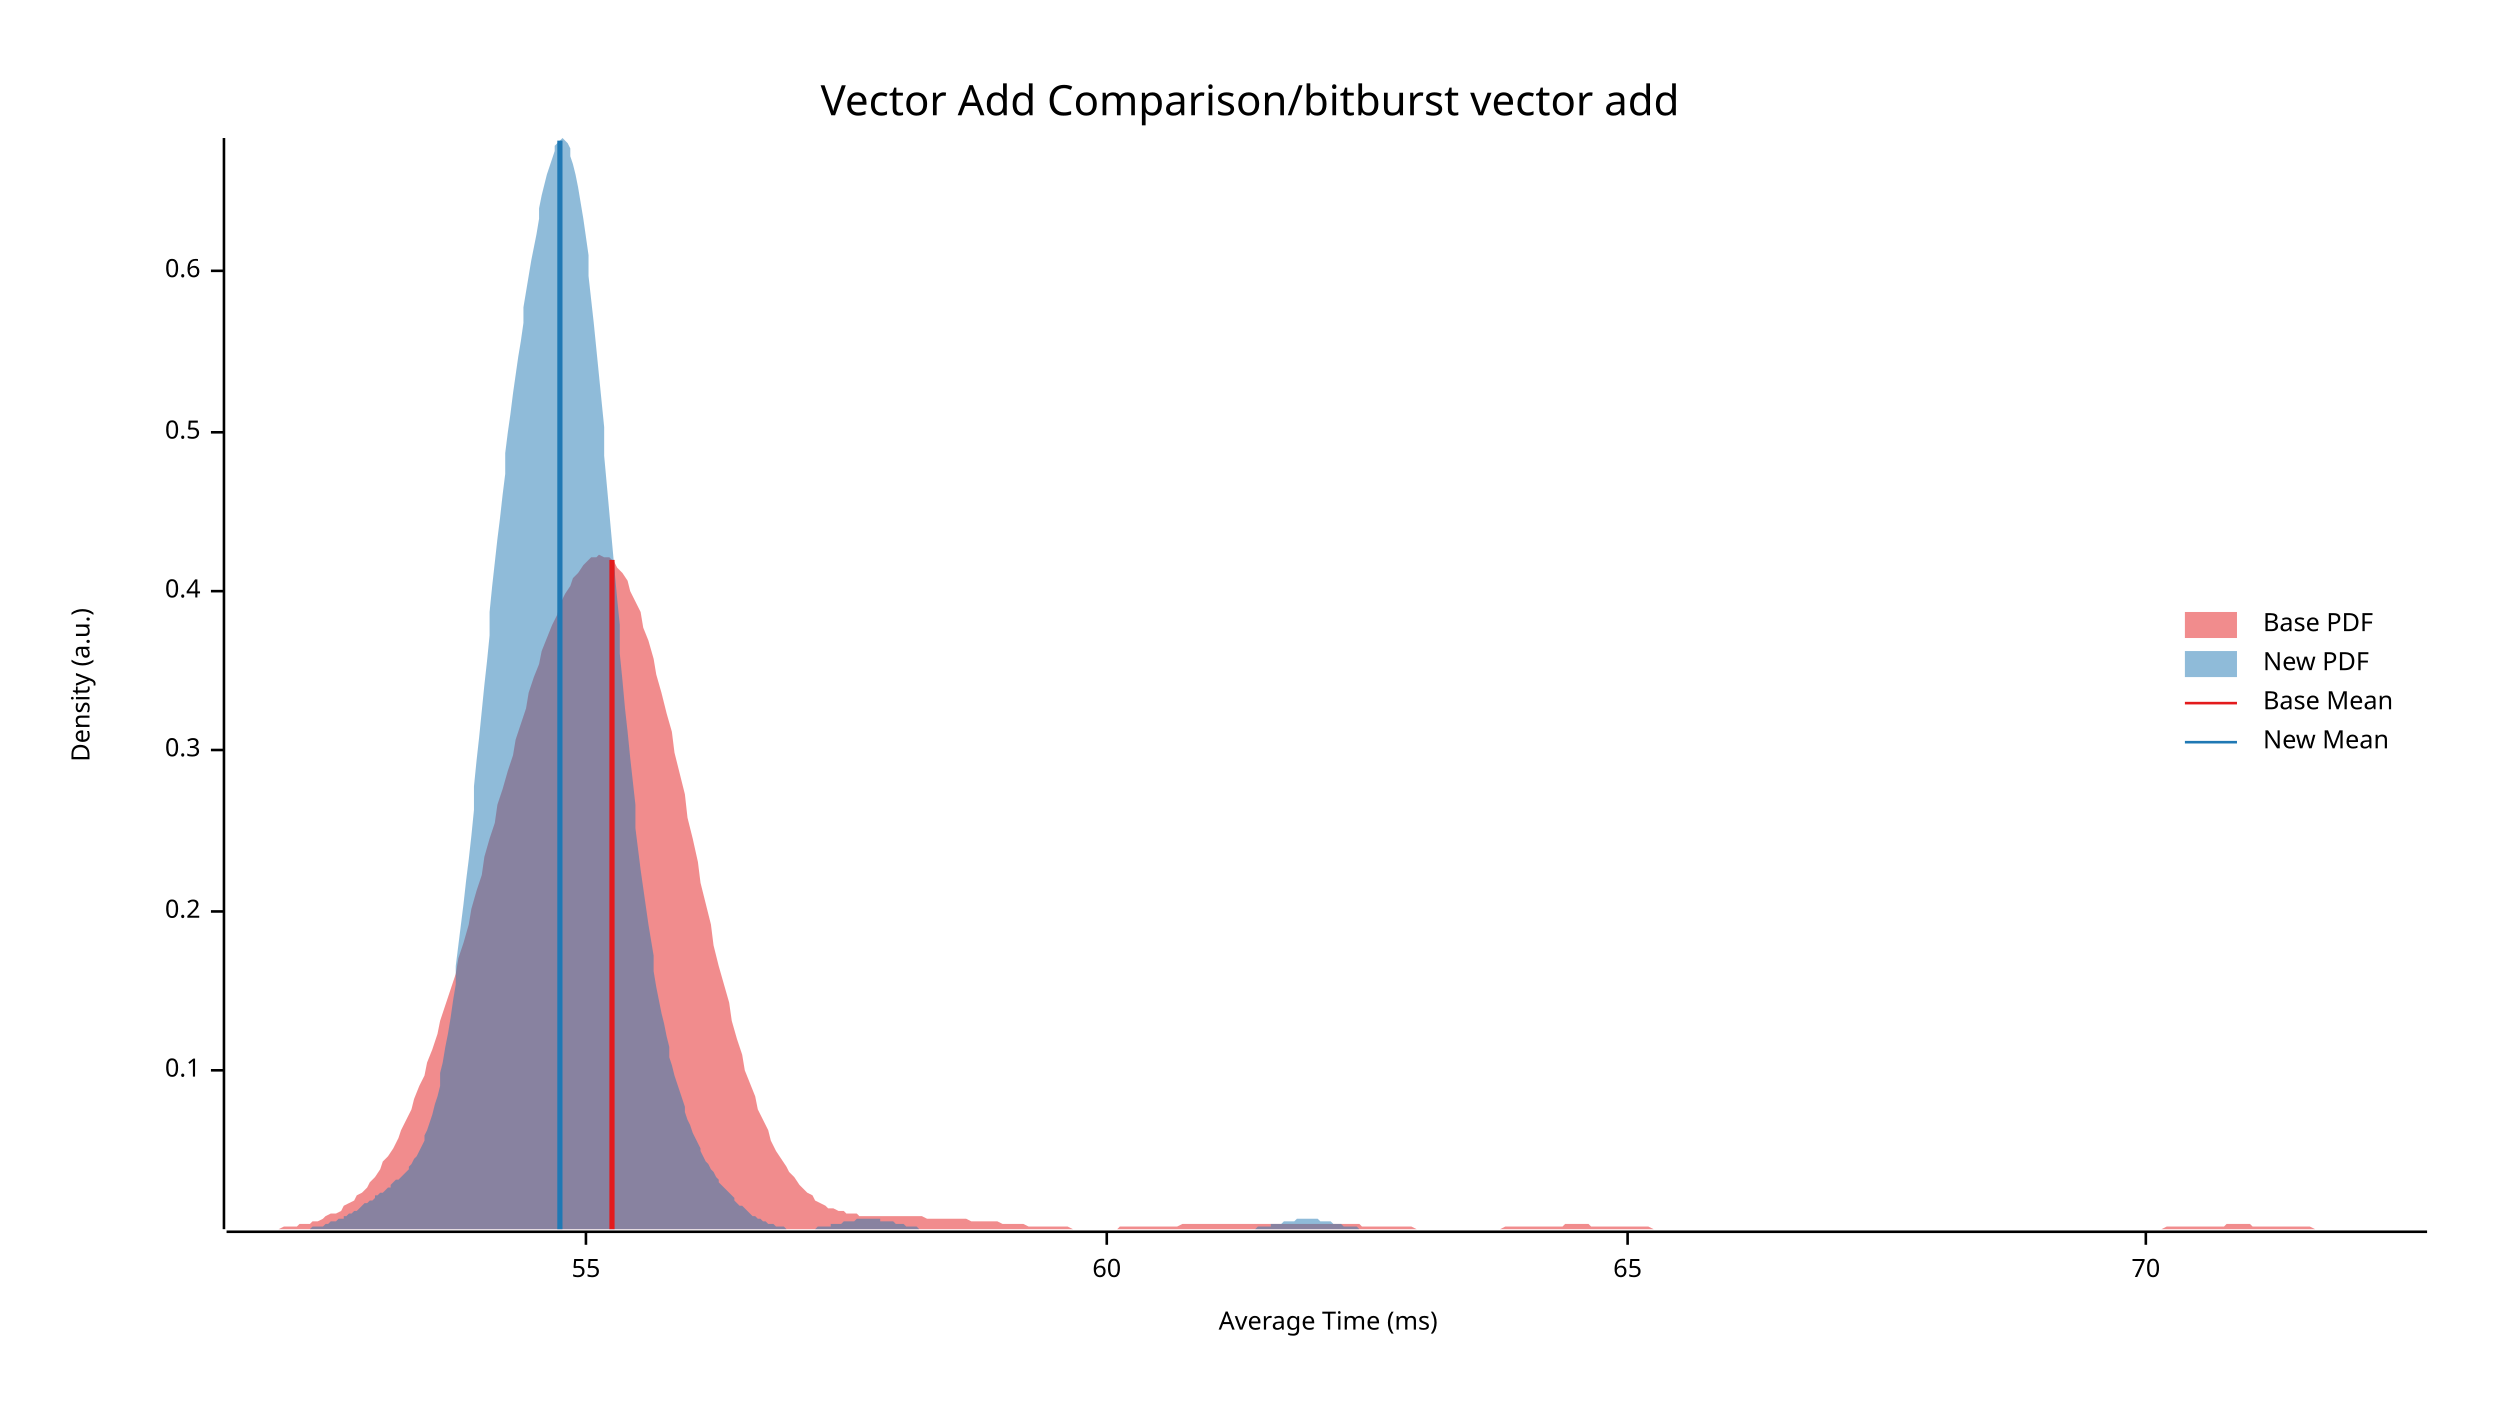
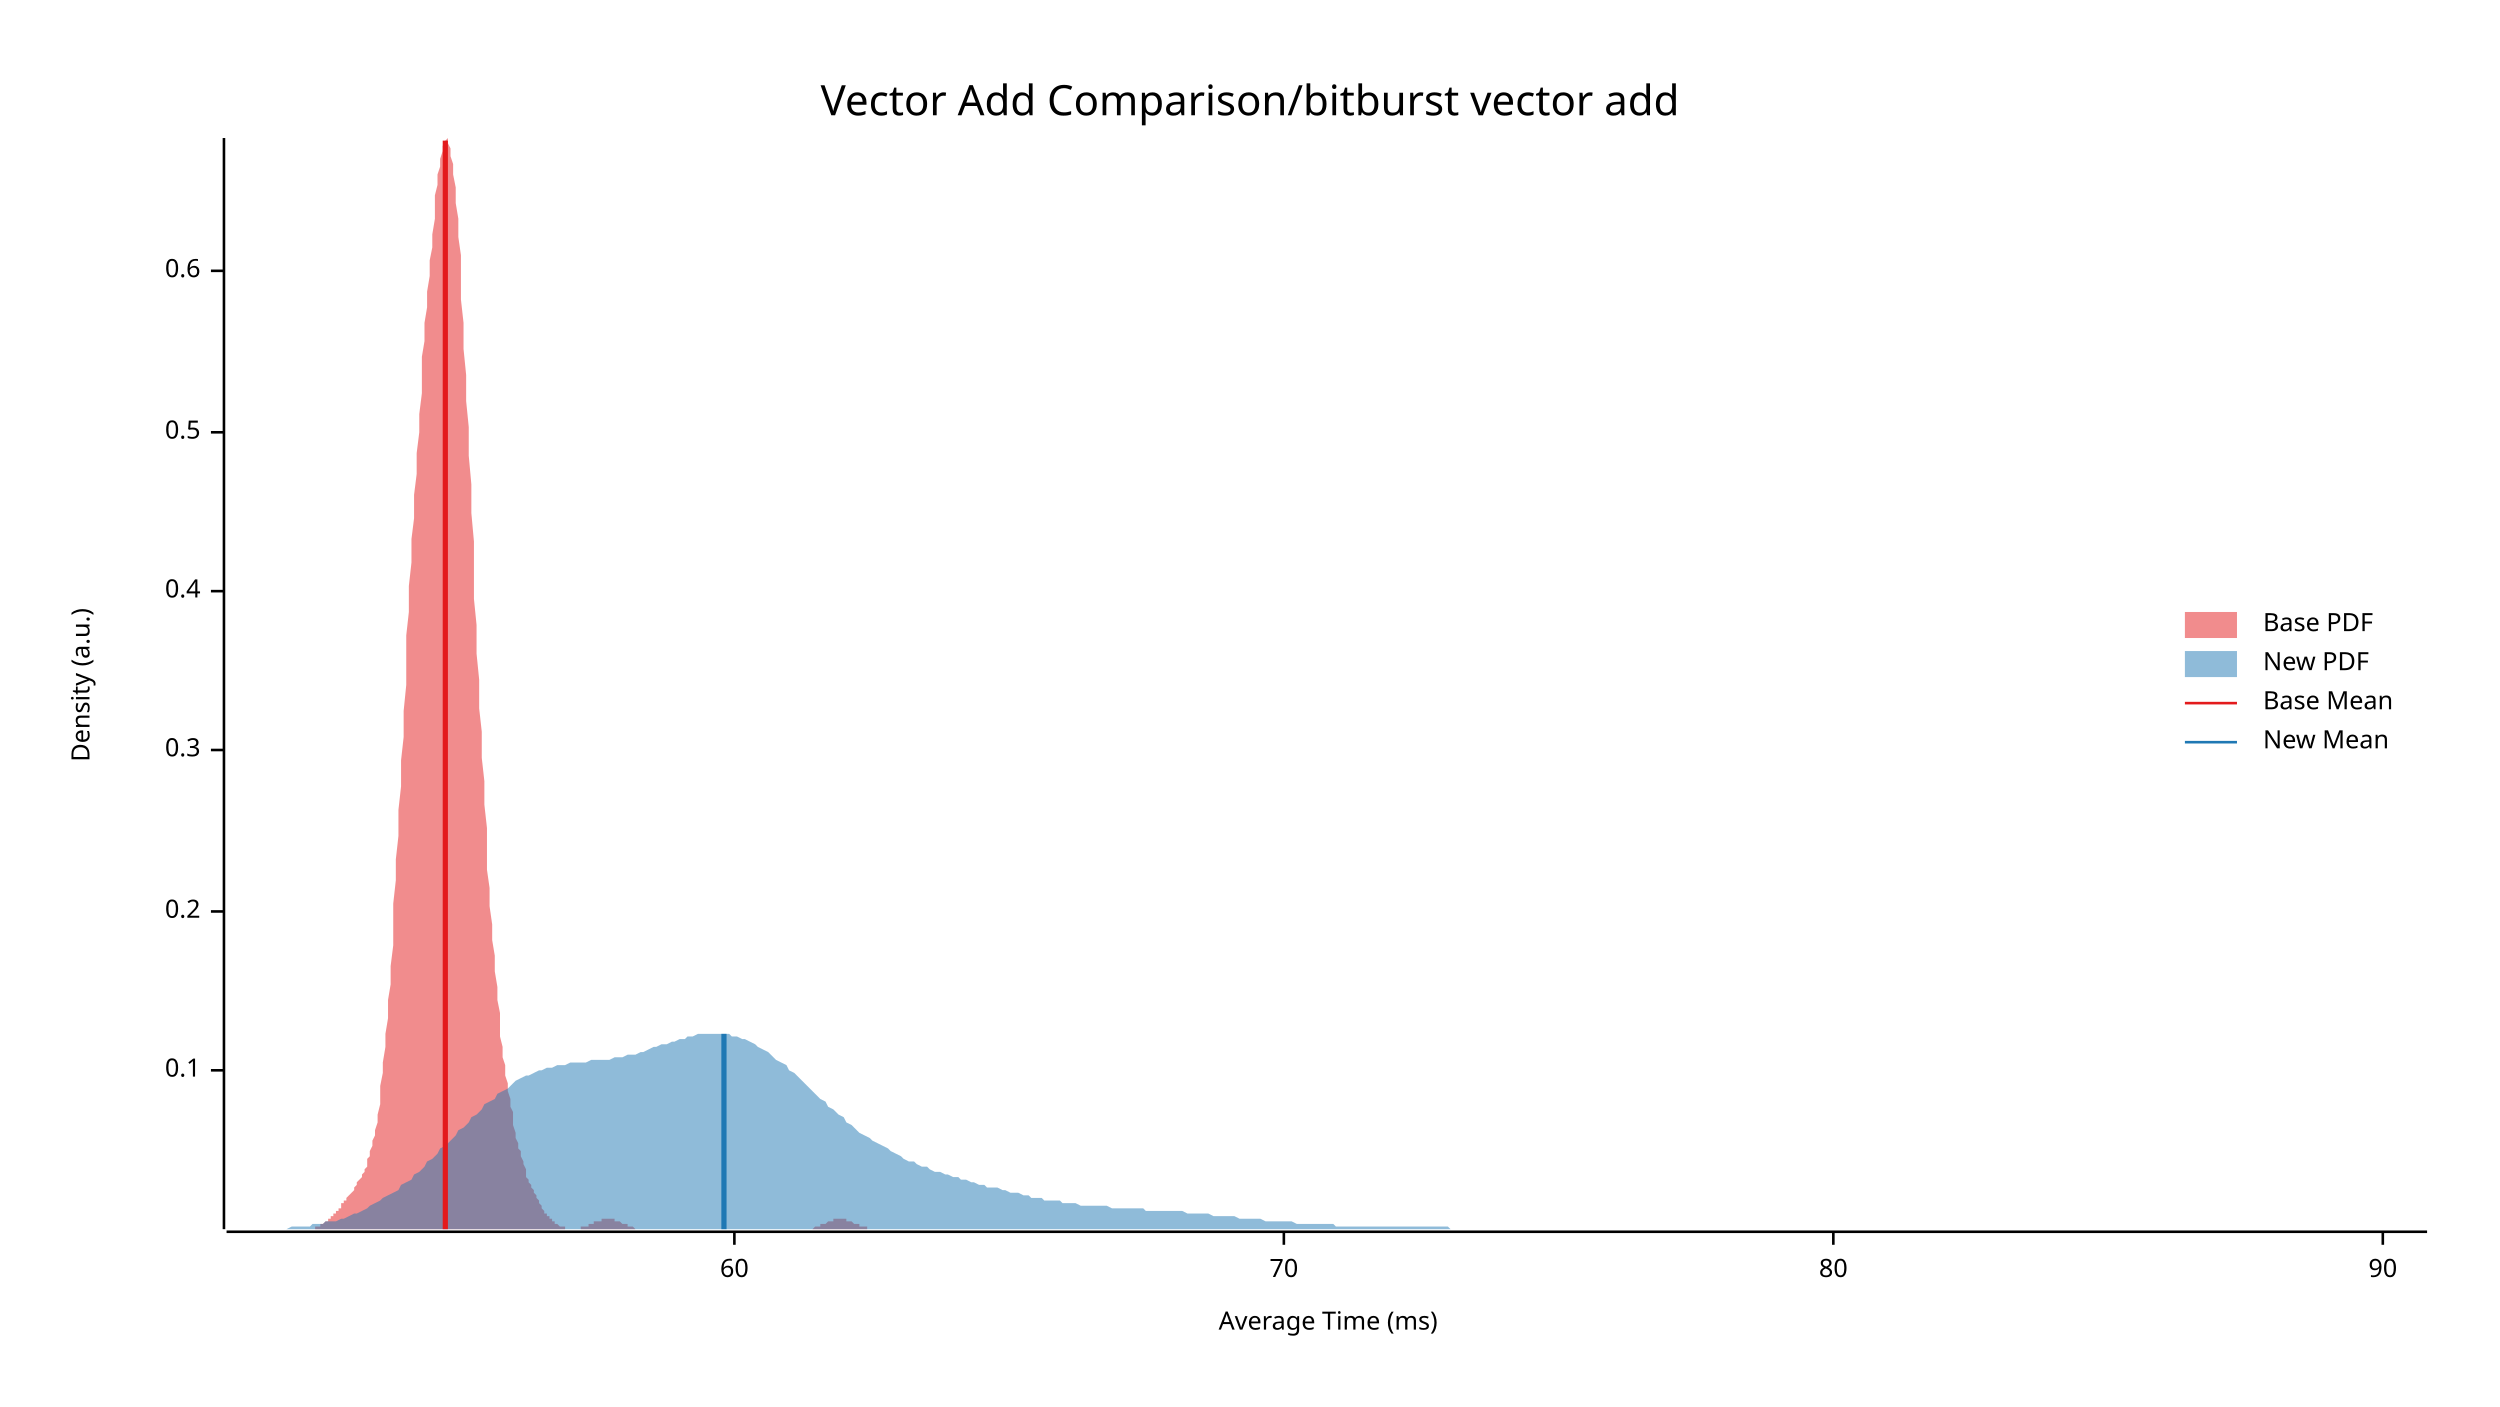
<svg xmlns="http://www.w3.org/2000/svg" width="960" height="540" viewBox="0 0 960 540">
  <text x="480" y="32" dy="0.76em" text-anchor="middle" font-family="sans-serif" font-size="16.129" opacity="1" fill="#000000">
Vector Add Comparison/bitburst vector add
</text>
  <text x="27" y="263" dy="0.76em" text-anchor="middle" font-family="sans-serif" font-size="9.677" opacity="1" fill="#000000" transform="rotate(270, 27, 263)">
Density (a.u.)
</text>
  <text x="510" y="513" dy="-0.5ex" text-anchor="middle" font-family="sans-serif" font-size="9.677" opacity="1" fill="#000000">
Average Time (ms)
</text>
  <polyline fill="none" opacity="1" stroke="#000000" stroke-width="1" points="86,53 86,472 " />
  <text x="77" y="411" dy="0.5ex" text-anchor="end" font-family="sans-serif" font-size="9.677" opacity="1" fill="#000000">
0.1
</text>
  <polyline fill="none" opacity="1" stroke="#000000" stroke-width="1" points="81,411 86,411 " />
  <text x="77" y="350" dy="0.5ex" text-anchor="end" font-family="sans-serif" font-size="9.677" opacity="1" fill="#000000">
0.2
</text>
  <polyline fill="none" opacity="1" stroke="#000000" stroke-width="1" points="81,350 86,350 " />
  <text x="77" y="288" dy="0.5ex" text-anchor="end" font-family="sans-serif" font-size="9.677" opacity="1" fill="#000000">
0.3
</text>
  <polyline fill="none" opacity="1" stroke="#000000" stroke-width="1" points="81,288 86,288 " />
  <text x="77" y="227" dy="0.5ex" text-anchor="end" font-family="sans-serif" font-size="9.677" opacity="1" fill="#000000">
0.4
</text>
  <polyline fill="none" opacity="1" stroke="#000000" stroke-width="1" points="81,227 86,227 " />
  <text x="77" y="166" dy="0.5ex" text-anchor="end" font-family="sans-serif" font-size="9.677" opacity="1" fill="#000000">
0.5
</text>
  <polyline fill="none" opacity="1" stroke="#000000" stroke-width="1" points="81,166 86,166 " />
  <text x="77" y="104" dy="0.5ex" text-anchor="end" font-family="sans-serif" font-size="9.677" opacity="1" fill="#000000">
0.6
</text>
  <polyline fill="none" opacity="1" stroke="#000000" stroke-width="1" points="81,104 86,104 " />
  <polyline fill="none" opacity="1" stroke="#000000" stroke-width="1" points="87,473 932,473 " />
-   <text x="225" y="483" dy="0.76em" text-anchor="middle" font-family="sans-serif" font-size="9.677" opacity="1" fill="#000000">
- 55
- </text>
-   <polyline fill="none" opacity="1" stroke="#000000" stroke-width="1" points="225,473 225,478 " />
-   <text x="425" y="483" dy="0.76em" text-anchor="middle" font-family="sans-serif" font-size="9.677" opacity="1" fill="#000000">
+   <text x="282" y="483" dy="0.76em" text-anchor="middle" font-family="sans-serif" font-size="9.677" opacity="1" fill="#000000">
60
</text>
-   <polyline fill="none" opacity="1" stroke="#000000" stroke-width="1" points="425,473 425,478 " />
-   <text x="625" y="483" dy="0.76em" text-anchor="middle" font-family="sans-serif" font-size="9.677" opacity="1" fill="#000000">
- 65
- </text>
-   <polyline fill="none" opacity="1" stroke="#000000" stroke-width="1" points="625,473 625,478 " />
-   <text x="824" y="483" dy="0.76em" text-anchor="middle" font-family="sans-serif" font-size="9.677" opacity="1" fill="#000000">
+   <polyline fill="none" opacity="1" stroke="#000000" stroke-width="1" points="282,473 282,478 " />
+   <text x="493" y="483" dy="0.76em" text-anchor="middle" font-family="sans-serif" font-size="9.677" opacity="1" fill="#000000">
70
</text>
-   <polyline fill="none" opacity="1" stroke="#000000" stroke-width="1" points="824,473 824,478 " />
-   <polygon opacity="0.5" fill="#E31A1C" points="87,472 88,472 90,472 92,472 93,472 95,472 97,472 98,472 100,472 102,472 103,472 105,472 107,472 109,471 110,471 112,471 114,471 115,470 117,470 119,470 120,469 122,469 124,468 125,467 127,466 129,466 131,465 132,463 134,462 136,461 137,459 139,458 141,456 142,454 144,452 146,449 147,446 149,444 151,441 153,437 154,434 156,430 158,426 159,422 161,417 163,413 164,408 166,403 168,397 169,392 171,386 173,380 175,374 176,368 178,362 180,355 181,349 183,342 185,336 186,329 188,322 190,316 191,309 193,303 195,296 197,290 198,284 200,278 202,272 203,266 205,260 207,255 208,250 210,245 212,240 214,236 215,232 217,228 219,225 220,222 222,220 224,217 225,216 227,214 229,214 230,213 232,214 234,214 236,216 237,218 239,220 241,223 242,227 244,231 246,235 247,241 249,246 251,253 252,259 254,266 256,274 258,281 259,289 261,297 263,305 264,314 266,322 268,331 269,339 271,347 273,355 274,363 276,371 278,378 280,385 281,392 283,399 285,405 286,411 288,416 290,421 291,426 293,430 295,434 296,438 298,442 300,445 302,448 303,450 305,452 307,455 308,456 310,458 312,459 313,461 315,462 317,463 318,464 320,464 322,465 324,465 325,466 327,466 329,466 330,467 332,467 334,467 335,467 337,467 339,467 341,467 342,467 344,467 346,467 347,467 349,467 351,467 352,467 354,467 356,468 357,468 359,468 361,468 363,468 364,468 366,468 368,468 369,468 371,468 373,469 374,469 376,469 378,469 379,469 381,469 383,469 385,470 386,470 388,470 390,470 391,470 393,470 395,471 396,471 398,471 400,471 401,471 403,471 405,471 407,471 408,471 410,471 412,472 413,472 415,472 417,472 418,472 420,472 422,472 423,472 425,472 427,472 429,472 430,471 432,471 434,471 435,471 437,471 439,471 440,471 442,471 444,471 445,471 447,471 449,471 451,471 452,471 454,470 456,470 457,470 459,470 461,470 462,470 464,470 466,470 468,470 469,470 471,470 473,470 474,470 476,470 478,470 479,470 481,470 483,470 484,470 486,470 488,470 490,470 491,470 493,470 495,470 496,470 498,470 500,470 501,470 503,470 505,470 506,470 508,470 510,470 512,470 513,470 515,470 517,470 518,470 520,470 522,470 523,471 525,471 527,471 528,471 530,471 532,471 534,471 535,471 537,471 539,471 540,471 542,471 544,472 545,472 547,472 549,472 550,472 552,472 554,472 556,472 557,472 559,472 561,472 562,472 564,472 566,472 567,472 569,472 571,472 573,472 574,472 576,472 578,471 579,471 581,471 583,471 584,471 586,471 588,471 589,471 591,471 593,471 595,471 596,471 598,471 600,471 601,470 603,470 605,470 606,470 608,470 610,470 611,471 613,471 615,471 617,471 618,471 620,471 622,471 623,471 625,471 627,471 628,471 630,471 632,471 633,471 635,472 637,472 639,472 640,472 642,472 644,472 645,472 647,472 649,472 650,472 652,472 654,472 655,472 657,472 659,472 661,472 662,472 664,472 666,472 667,472 669,472 671,472 672,472 674,472 676,472 677,472 679,472 681,472 683,472 684,472 686,472 688,472 689,472 691,472 693,472 694,472 696,472 698,472 700,472 701,472 703,472 705,472 706,472 708,472 710,472 711,472 713,472 715,472 716,472 718,472 720,472 722,472 723,472 725,472 727,472 728,472 730,472 732,472 733,472 735,472 737,472 738,472 740,472 742,472 744,472 745,472 747,472 749,472 750,472 752,472 754,472 755,472 757,472 759,472 760,472 762,472 764,472 766,472 767,472 769,472 771,472 772,472 774,472 776,472 777,472 779,472 781,472 782,472 784,472 786,472 788,472 789,472 791,472 793,472 794,472 796,472 798,472 799,472 801,472 803,472 804,472 806,472 808,472 810,472 811,472 813,472 815,472 816,472 818,472 820,472 821,472 823,472 825,472 827,472 828,472 830,472 832,471 833,471 835,471 837,471 838,471 840,471 842,471 843,471 845,471 847,471 849,471 850,471 852,471 854,471 855,470 857,470 859,470 860,470 862,470 864,470 865,471 867,471 869,471 871,471 872,471 874,471 876,471 877,471 879,471 881,471 882,471 884,471 886,471 887,471 889,472 891,472 893,472 894,472 896,472 898,472 899,472 901,472 903,472 904,472 906,472 908,472 909,472 911,472 913,472 915,472 916,472 918,472 920,472 921,472 923,472 925,472 926,472 928,472 930,472 932,472 932,472 87,472 " />
-   <polygon opacity="0.5" fill="#1F78B4" points="106,472 107,472 107,472 108,472 109,472 110,472 111,472 112,472 113,472 113,472 114,472 115,472 116,472 117,472 118,472 119,472 119,472 120,471 121,471 122,471 123,471 124,471 125,470 125,470 126,470 127,469 128,469 129,469 130,468 131,468 132,468 132,467 133,467 134,466 135,466 136,465 137,465 138,464 138,464 139,463 140,462 141,462 142,461 143,461 144,460 144,459 145,459 146,458 147,458 148,457 149,456 150,456 150,455 151,454 152,453 153,453 154,452 155,451 156,450 157,449 157,448 158,447 159,445 160,444 161,442 162,440 163,438 163,436 164,434 165,431 166,428 167,424 168,421 169,417 169,412 170,408 171,402 172,397 173,391 174,384 175,378 175,371 176,363 177,355 178,347 179,338 180,330 181,321 182,311 182,302 183,292 184,283 185,273 186,263 187,254 188,244 188,235 189,225 190,216 191,207 192,199 193,190 194,182 194,174 195,166 196,159 197,151 198,144 199,137 200,131 201,124 201,118 202,112 203,106 204,100 205,95 206,90 207,84 207,80 208,75 209,71 210,67 211,64 212,61 213,58 213,56 214,55 215,54 216,53 217,54 218,55 219,57 219,60 220,63 221,67 222,72 223,78 224,84 225,91 226,98 226,106 227,115 228,124 229,134 230,144 231,154 232,164 232,175 233,186 234,197 235,208 236,219 237,230 238,240 238,251 239,261 240,272 241,281 242,291 243,300 244,309 244,318 245,326 246,334 247,341 248,348 249,355 250,361 251,367 251,373 252,379 253,384 254,389 255,393 256,398 257,402 257,406 258,409 259,413 260,416 261,419 262,422 263,425 263,427 264,430 265,432 266,435 267,437 268,439 269,441 269,442 270,444 271,446 272,447 273,449 274,450 275,452 276,453 276,454 277,455 278,456 279,457 280,458 281,459 282,460 282,461 283,462 284,463 285,463 286,464 287,465 288,466 288,466 289,467 290,467 291,468 292,468 293,469 294,469 294,469 295,470 296,470 297,470 298,471 299,471 300,471 301,471 301,471 302,472 303,472 304,472 305,472 306,472 307,472 307,472 308,472 309,472 310,472 311,472 312,472 313,472 313,472 314,471 315,471 316,471 317,471 318,471 319,471 319,470 320,470 321,470 322,470 323,470 324,469 325,469 326,469 326,469 327,469 328,469 329,468 330,468 331,468 332,468 332,468 333,468 334,468 335,468 336,468 337,468 338,468 338,469 339,469 340,469 341,469 342,469 343,469 344,470 344,470 345,470 346,470 347,470 348,471 349,471 350,471 351,471 351,471 352,471 353,472 354,472 355,472 356,472 357,472 357,472 358,472 359,472 360,472 361,472 362,472 363,472 363,472 364,472 365,472 366,472 367,472 368,472 369,472 370,472 370,472 371,472 372,472 373,472 374,472 375,472 376,472 376,472 377,472 378,472 379,472 380,472 381,472 382,472 382,472 383,472 384,472 385,472 386,472 387,472 388,472 388,472 389,472 390,472 391,472 392,472 393,472 394,472 395,472 395,472 396,472 397,472 398,472 399,472 400,472 401,472 401,472 402,472 403,472 404,472 405,472 406,472 407,472 407,472 408,472 409,472 410,472 411,472 412,472 413,472 413,472 414,472 415,472 416,472 417,472 418,472 419,472 420,472 420,472 421,472 422,472 423,472 424,472 425,472 426,472 426,472 427,472 428,472 429,472 430,472 431,472 432,472 432,472 433,472 434,472 435,472 436,472 437,472 438,472 438,472 439,472 440,472 441,472 442,472 443,472 444,472 445,472 445,472 446,472 447,472 448,472 449,472 450,472 451,472 451,472 452,472 453,472 454,472 455,472 456,472 457,472 457,472 458,472 459,472 460,472 461,472 462,472 463,472 463,472 464,472 465,472 466,472 467,472 468,472 469,472 470,472 470,472 471,472 472,472 473,472 474,472 475,472 476,472 476,472 477,472 478,472 479,472 480,472 481,472 482,472 482,472 483,471 484,471 485,471 486,471 487,471 488,471 488,470 489,470 490,470 491,470 492,470 493,469 494,469 495,469 495,469 496,469 497,469 498,468 499,468 500,468 501,468 501,468 502,468 503,468 504,468 505,468 506,468 507,469 507,469 508,469 509,469 510,469 511,469 512,470 513,470 514,470 514,470 515,470 516,471 517,471 518,471 519,471 520,471 520,471 521,471 522,472 523,472 524,472 525,472 526,472 526,472 527,472 528,472 529,472 530,472 531,472 532,472 532,472 533,472 534,472 535,472 536,472 536,472 106,472 " />
-   <polyline fill="none" opacity="1" stroke="#E31A1C" stroke-width="2" points="235,472 235,215 " />
-   <polyline fill="none" opacity="1" stroke="#1F78B4" stroke-width="2" points="215,472 215,54 " />
+   <polyline fill="none" opacity="1" stroke="#000000" stroke-width="1" points="493,473 493,478 " />
+   <text x="704" y="483" dy="0.76em" text-anchor="middle" font-family="sans-serif" font-size="9.677" opacity="1" fill="#000000">
+ 80
+ </text>
+   <polyline fill="none" opacity="1" stroke="#000000" stroke-width="1" points="704,473 704,478 " />
+   <text x="915" y="483" dy="0.76em" text-anchor="middle" font-family="sans-serif" font-size="9.677" opacity="1" fill="#000000">
+ 90
+ </text>
+   <polyline fill="none" opacity="1" stroke="#000000" stroke-width="1" points="915,473 915,478 " />
+   <polygon opacity="0.5" fill="#E31A1C" points="113,472 114,472 114,472 115,472 115,472 116,472 116,472 116,472 117,472 117,472 118,472 118,472 119,472 119,472 120,472 120,472 121,472 121,471 121,471 122,471 122,471 123,471 123,470 124,470 124,470 125,469 125,469 126,469 126,468 126,468 127,468 127,467 128,467 128,466 129,466 129,465 130,465 130,464 131,464 131,463 131,462 132,462 132,461 133,461 133,460 134,459 134,459 135,458 135,458 136,457 136,456 136,456 137,455 137,454 138,453 138,453 139,452 139,451 140,450 140,449 141,448 141,447 141,445 142,444 142,442 143,440 143,438 144,436 144,434 145,431 145,428 146,424 146,421 146,417 147,412 147,408 148,402 148,397 149,391 149,384 150,378 150,371 151,363 151,355 151,347 152,338 152,330 153,321 153,311 154,302 154,292 155,283 155,273 156,263 156,254 156,244 157,235 157,225 158,216 158,207 159,199 159,190 160,182 160,174 161,166 161,159 162,151 162,144 162,137 163,131 163,124 164,118 164,112 165,106 165,100 166,95 166,90 167,84 167,80 167,75 168,71 168,67 169,64 169,61 170,58 170,56 171,55 171,54 172,53 172,54 172,55 173,57 173,60 174,63 174,67 175,72 175,78 176,84 176,91 177,98 177,106 177,115 178,124 178,134 179,144 179,154 180,164 180,175 181,186 181,197 182,208 182,219 182,230 183,240 183,251 184,261 184,272 185,281 185,291 186,300 186,309 187,318 187,326 187,334 188,341 188,348 189,355 189,361 190,367 190,373 191,379 191,384 192,389 192,393 192,398 193,402 193,406 194,409 194,413 195,416 195,419 196,422 196,425 197,427 197,430 197,432 198,435 198,437 199,439 199,441 200,442 200,444 201,446 201,447 202,449 202,450 202,452 203,453 203,454 204,455 204,456 205,457 205,458 206,459 206,460 207,461 207,462 208,463 208,463 208,464 209,465 209,466 210,466 210,467 211,467 211,468 212,468 212,469 213,469 213,469 213,470 214,470 214,470 215,471 215,471 216,471 216,471 217,471 217,472 218,472 218,472 218,472 219,472 219,472 220,472 220,472 221,472 221,472 222,472 222,472 223,472 223,472 223,471 224,471 224,471 225,471 225,471 226,471 226,470 227,470 227,470 228,470 228,470 228,469 229,469 229,469 230,469 230,469 231,469 231,468 232,468 232,468 233,468 233,468 233,468 234,468 234,468 235,468 235,468 236,468 236,469 237,469 237,469 238,469 238,469 238,469 239,470 239,470 240,470 240,470 241,470 241,471 242,471 242,471 243,471 243,471 243,471 244,472 244,472 245,472 245,472 246,472 246,472 247,472 247,472 248,472 248,472 248,472 249,472 249,472 250,472 250,472 251,472 251,472 252,472 252,472 253,472 253,472 254,472 254,472 254,472 255,472 255,472 256,472 256,472 257,472 257,472 258,472 258,472 259,472 259,472 259,472 260,472 260,472 261,472 261,472 262,472 262,472 263,472 263,472 264,472 264,472 264,472 265,472 265,472 266,472 266,472 267,472 267,472 268,472 268,472 269,472 269,472 269,472 270,472 270,472 271,472 271,472 272,472 272,472 273,472 273,472 274,472 274,472 274,472 275,472 275,472 276,472 276,472 277,472 277,472 278,472 278,472 279,472 279,472 279,472 280,472 280,472 281,472 281,472 282,472 282,472 283,472 283,472 284,472 284,472 284,472 285,472 285,472 286,472 286,472 287,472 287,472 288,472 288,472 289,472 289,472 289,472 290,472 290,472 291,472 291,472 292,472 292,472 293,472 293,472 294,472 294,472 294,472 295,472 295,472 296,472 296,472 297,472 297,472 298,472 298,472 299,472 299,472 299,472 300,472 300,472 301,472 301,472 302,472 302,472 303,472 303,472 304,472 304,472 305,472 305,472 305,472 306,472 306,472 307,472 307,472 308,472 308,472 309,472 309,472 310,472 310,472 310,472 311,472 311,472 312,472 312,472 313,471 313,471 314,471 314,471 315,471 315,471 315,470 316,470 316,470 317,470 317,470 318,469 318,469 319,469 319,469 320,469 320,469 320,468 321,468 321,468 322,468 322,468 323,468 323,468 324,468 324,468 325,468 325,469 325,469 326,469 326,469 327,469 327,469 328,470 328,470 329,470 329,470 330,470 330,471 330,471 331,471 331,471 332,471 332,471 333,471 333,472 334,472 334,472 335,472 335,472 335,472 336,472 336,472 337,472 337,472 338,472 338,472 339,472 339,472 340,472 340,472 340,472 340,472 113,472 " />
+   <polygon opacity="0.5" fill="#1F78B4" points="87,472 88,472 90,472 92,472 93,472 95,472 97,472 98,472 100,472 102,472 103,472 105,472 107,472 109,472 110,472 112,471 114,471 115,471 117,471 119,471 120,470 122,470 124,470 125,469 127,469 129,469 131,468 132,468 134,467 136,466 137,466 139,465 141,464 142,463 144,462 146,461 147,460 149,459 151,458 153,457 154,455 156,454 158,453 159,451 161,450 163,448 164,446 166,445 168,443 169,441 171,440 173,438 175,436 176,434 178,433 180,431 181,429 183,428 185,426 186,424 188,423 190,422 191,420 193,419 195,418 197,416 198,415 200,414 202,413 203,413 205,412 207,411 208,411 210,410 212,410 214,409 215,409 217,409 219,408 220,408 222,408 224,408 225,408 227,407 229,407 230,407 232,407 234,407 236,406 237,406 239,406 241,405 242,405 244,405 246,404 247,404 249,403 251,402 252,402 254,401 256,401 258,400 259,400 261,399 263,399 264,398 266,398 268,397 269,397 271,397 273,397 274,397 276,397 278,397 280,397 281,398 283,398 285,399 286,399 288,400 290,401 291,402 293,403 295,404 296,405 298,407 300,408 302,409 303,411 305,412 307,414 308,415 310,417 312,419 313,420 315,422 317,423 318,425 320,426 322,428 324,429 325,431 327,432 329,434 330,435 332,436 334,437 335,438 337,439 339,440 341,441 342,442 344,443 346,444 347,445 349,446 351,446 352,447 354,448 356,448 357,449 359,450 361,450 363,451 364,451 366,452 368,452 369,453 371,453 373,454 374,454 376,455 378,455 379,456 381,456 383,456 385,457 386,457 388,458 390,458 391,458 393,459 395,459 396,460 398,460 400,460 401,461 403,461 405,461 407,461 408,462 410,462 412,462 413,462 415,463 417,463 418,463 420,463 422,463 423,463 425,463 427,464 429,464 430,464 432,464 434,464 435,464 437,464 439,464 440,465 442,465 444,465 445,465 447,465 449,465 451,465 452,465 454,465 456,466 457,466 459,466 461,466 462,466 464,466 466,467 468,467 469,467 471,467 473,467 474,467 476,468 478,468 479,468 481,468 483,468 484,468 486,469 488,469 490,469 491,469 493,469 495,469 496,469 498,470 500,470 501,470 503,470 505,470 506,470 508,470 510,470 512,470 513,471 515,471 517,471 518,471 520,471 522,471 523,471 525,471 527,471 528,471 530,471 532,471 534,471 535,471 537,471 539,471 540,471 542,471 544,471 545,471 547,471 549,471 550,471 552,471 554,471 556,471 557,472 559,472 561,472 562,472 564,472 566,472 567,472 569,472 571,472 573,472 574,472 576,472 578,472 579,472 581,472 583,472 584,472 586,472 588,472 589,472 591,472 593,472 595,472 596,472 598,472 600,472 601,472 603,472 605,472 606,472 608,472 610,472 611,472 613,472 615,472 617,472 618,472 620,472 622,472 623,472 625,472 627,472 628,472 630,472 632,472 633,472 635,472 637,472 639,472 640,472 642,472 644,472 645,472 647,472 649,472 650,472 652,472 654,472 655,472 657,472 659,472 661,472 662,472 664,472 666,472 667,472 669,472 671,472 672,472 674,472 676,472 677,472 679,472 681,472 683,472 684,472 686,472 688,472 689,472 691,472 693,472 694,472 696,472 698,472 700,472 701,472 703,472 705,472 706,472 708,472 710,472 711,472 713,472 715,472 716,472 718,472 720,472 722,472 723,472 725,472 727,472 728,472 730,472 732,472 733,472 735,472 737,472 738,472 740,472 742,472 744,472 745,472 747,472 749,472 750,472 752,472 754,472 755,472 757,472 759,472 760,472 762,472 764,472 766,472 767,472 769,472 771,472 772,472 774,472 776,472 777,472 779,472 781,472 782,472 784,472 786,472 788,472 789,472 791,472 793,472 794,472 796,472 798,472 799,472 801,472 803,472 804,472 806,472 808,472 810,472 811,472 813,472 815,472 816,472 818,472 820,472 821,472 823,472 825,472 827,472 828,472 830,472 832,472 833,472 835,472 837,472 838,472 840,472 842,472 843,472 845,472 847,472 849,472 850,472 852,472 854,472 855,472 857,472 859,472 860,472 862,472 864,472 865,472 867,472 869,472 871,472 872,472 874,472 876,472 877,472 879,472 881,472 882,472 884,472 886,472 887,472 889,472 891,472 893,472 894,472 896,472 898,472 899,472 901,472 903,472 904,472 906,472 908,472 909,472 911,472 913,472 915,472 916,472 918,472 920,472 921,472 923,472 925,472 926,472 928,472 930,472 932,472 932,472 87,472 " />
+   <polyline fill="none" opacity="1" stroke="#E31A1C" stroke-width="2" points="171,472 171,54 " />
+   <polyline fill="none" opacity="1" stroke="#1F78B4" stroke-width="2" points="278,472 278,397 " />
  <text x="869" y="235" dy="0.76em" text-anchor="start" font-family="sans-serif" font-size="9.677" opacity="1" fill="#000000">
Base PDF
</text>
  <text x="869" y="250" dy="0.76em" text-anchor="start" font-family="sans-serif" font-size="9.677" opacity="1" fill="#000000">
New PDF
</text>
  <text x="869" y="265" dy="0.76em" text-anchor="start" font-family="sans-serif" font-size="9.677" opacity="1" fill="#000000">
Base Mean
</text>
  <text x="869" y="280" dy="0.76em" text-anchor="start" font-family="sans-serif" font-size="9.677" opacity="1" fill="#000000">
New Mean
</text>
  <rect x="839" y="235" width="20" height="10" opacity="0.5" fill="#E31A1C" stroke="none" />
  <rect x="839" y="250" width="20" height="10" opacity="0.5" fill="#1F78B4" stroke="none" />
  <polyline fill="none" opacity="1" stroke="#E31A1C" stroke-width="1" points="839,270 859,270 " />
  <polyline fill="none" opacity="1" stroke="#1F78B4" stroke-width="1" points="839,285 859,285 " />
</svg>
